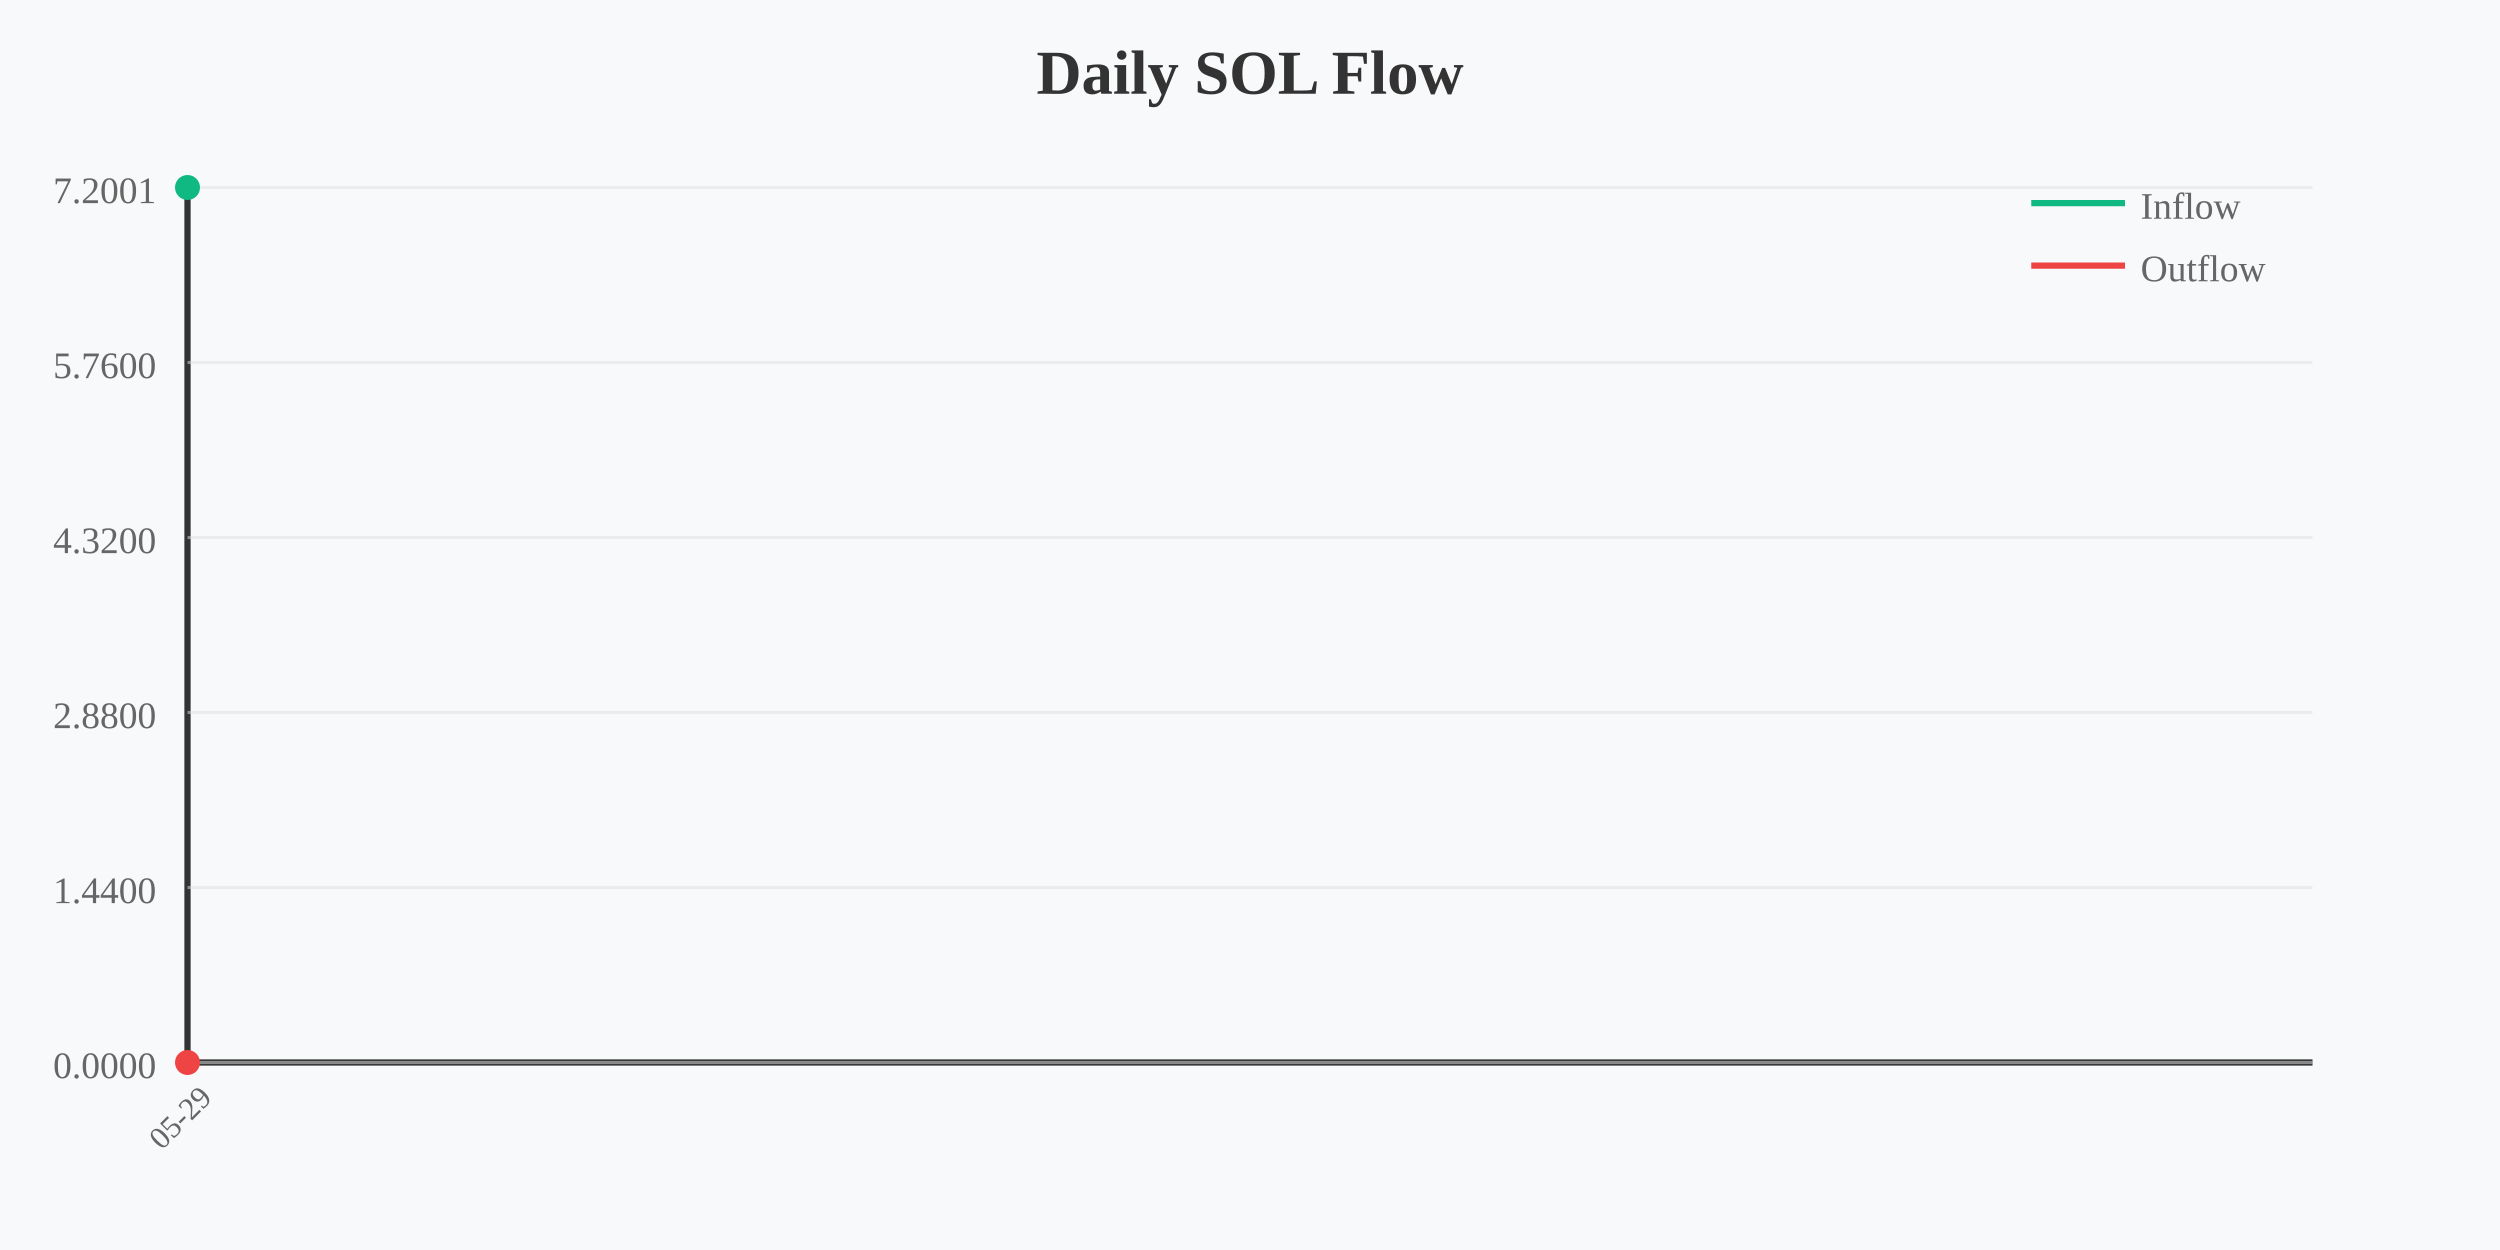
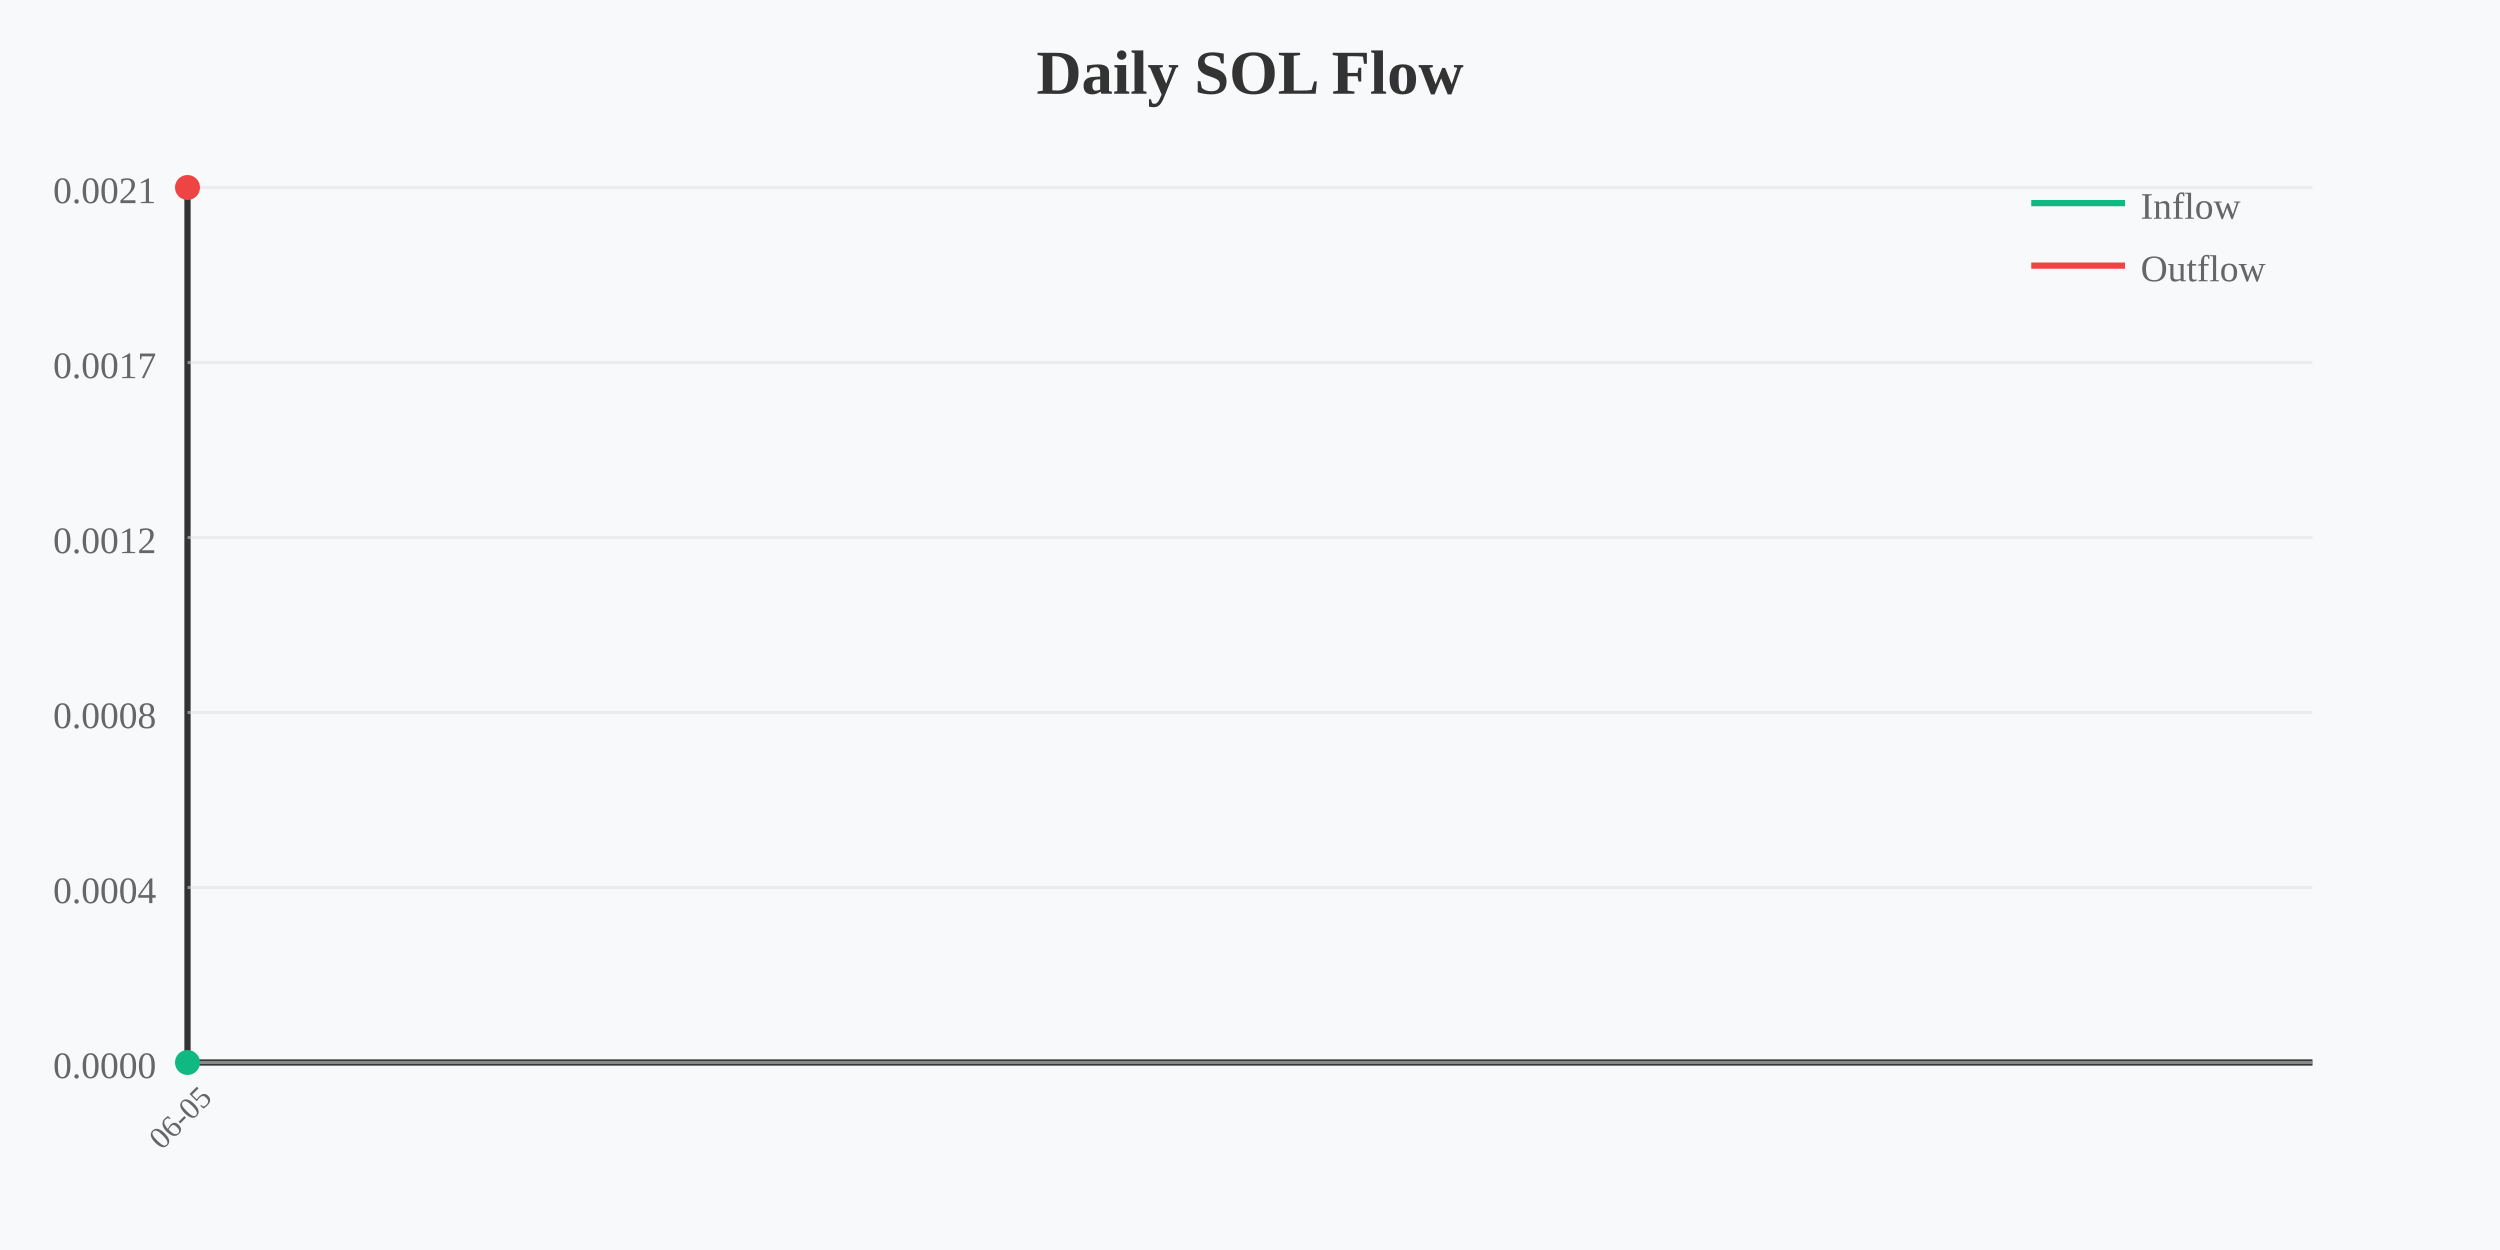
<svg xmlns="http://www.w3.org/2000/svg" width="800" height="400" viewBox="0 0 800 400">
  <rect width="800" height="400" fill="#f8f9fa" />
  <text x="400" y="30" text-anchor="middle" font-size="20" font-weight="bold" fill="#333">Daily SOL Flow</text>
  <line x1="60" y1="60" x2="60" y2="340" stroke="#333" stroke-width="2" />
  <line x1="60" y1="340" x2="740" y2="340" stroke="#333" stroke-width="2" />
-   <text x="50" y="65" text-anchor="end" font-size="12" fill="#666">7.2001</text>
+   <text x="50" y="65" text-anchor="end" font-size="12" fill="#666">0.0021</text>
  <line x1="60" y1="60" x2="740" y2="60" stroke="#e0e0e0" stroke-width="1" opacity="0.5" />
-   <text x="50" y="121" text-anchor="end" font-size="12" fill="#666">5.7600</text>
+   <text x="50" y="121" text-anchor="end" font-size="12" fill="#666">0.0017</text>
  <line x1="60" y1="116" x2="740" y2="116" stroke="#e0e0e0" stroke-width="1" opacity="0.5" />
-   <text x="50" y="177" text-anchor="end" font-size="12" fill="#666">4.3200</text>
+   <text x="50" y="177" text-anchor="end" font-size="12" fill="#666">0.0012</text>
  <line x1="60" y1="172" x2="740" y2="172" stroke="#e0e0e0" stroke-width="1" opacity="0.5" />
-   <text x="50" y="233" text-anchor="end" font-size="12" fill="#666">2.8800</text>
+   <text x="50" y="233" text-anchor="end" font-size="12" fill="#666">0.0008</text>
  <line x1="60" y1="228" x2="740" y2="228" stroke="#e0e0e0" stroke-width="1" opacity="0.5" />
-   <text x="50" y="289" text-anchor="end" font-size="12" fill="#666">1.4400</text>
+   <text x="50" y="289" text-anchor="end" font-size="12" fill="#666">0.0004</text>
  <line x1="60" y1="284" x2="740" y2="284" stroke="#e0e0e0" stroke-width="1" opacity="0.5" />
  <text x="50" y="345" text-anchor="end" font-size="12" fill="#666">0.0000</text>
  <line x1="60" y1="340" x2="740" y2="340" stroke="#e0e0e0" stroke-width="1" opacity="0.5" />
-   <polyline points="60,60" fill="none" stroke="#10b981" stroke-width="2" />
-   <polyline points="60,340" fill="none" stroke="#ef4444" stroke-width="2" />
-   <circle cx="60" cy="60" r="4" fill="#10b981" />
-   <circle cx="60" cy="340" r="4" fill="#ef4444" />
-   <text x="60" y="360" text-anchor="middle" font-size="10" fill="#666" transform="rotate(-45 60 360)">05-29</text>
+   <polyline points="60,340" fill="none" stroke="#10b981" stroke-width="2" />
+   <polyline points="60,60" fill="none" stroke="#ef4444" stroke-width="2" />
+   <circle cx="60" cy="340" r="4" fill="#10b981" />
+   <circle cx="60" cy="60" r="4" fill="#ef4444" />
+   <text x="60" y="360" text-anchor="middle" font-size="10" fill="#666" transform="rotate(-45 60 360)">06-05</text>
  <line x1="650" y1="65" x2="680" y2="65" stroke="#10b981" stroke-width="2" />
  <text x="685" y="70" font-size="12" fill="#666">Inflow</text>
  <line x1="650" y1="85" x2="680" y2="85" stroke="#ef4444" stroke-width="2" />
  <text x="685" y="90" font-size="12" fill="#666">Outflow</text>
</svg>
